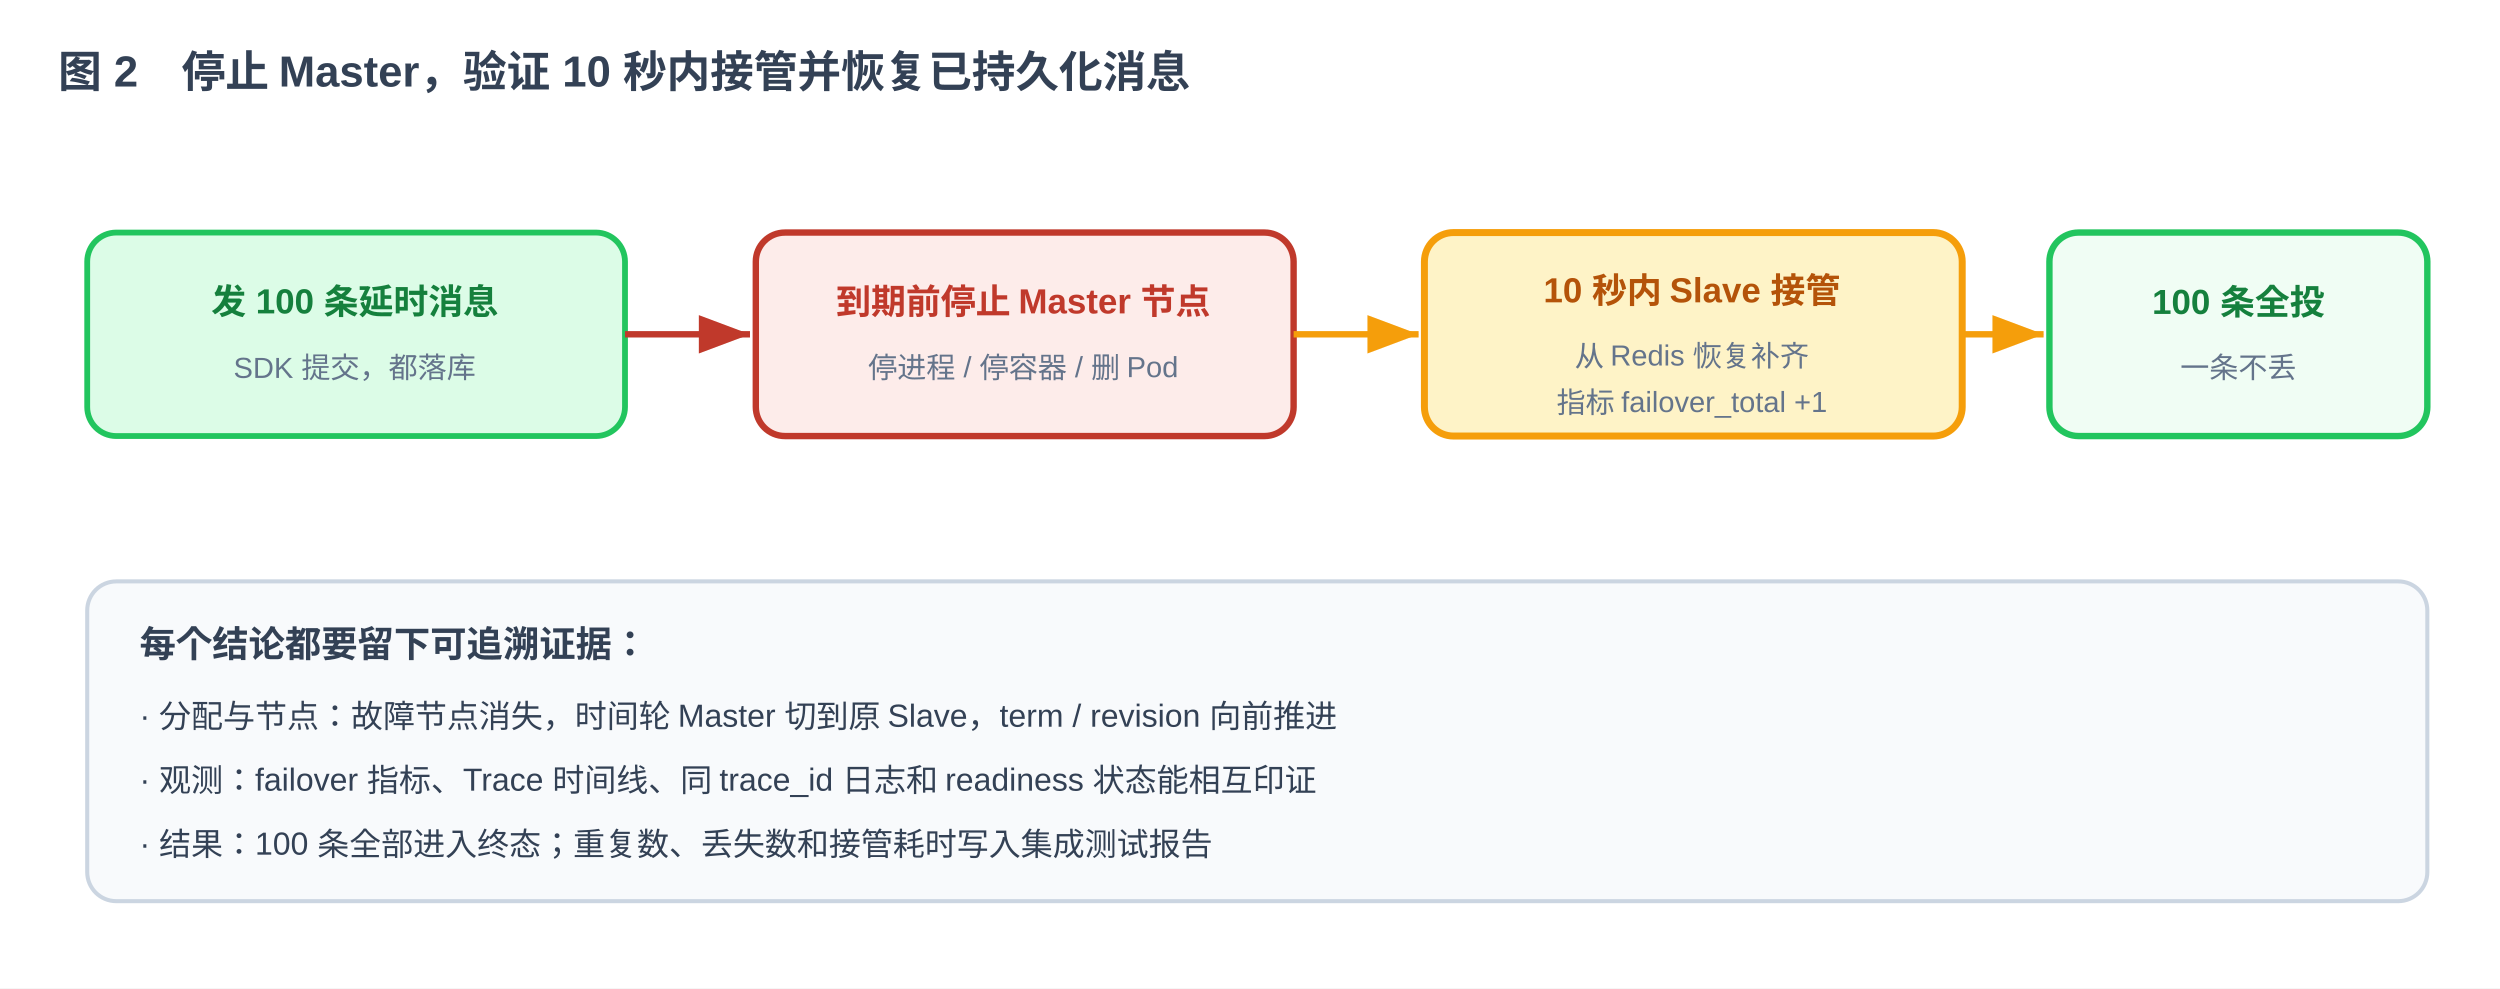
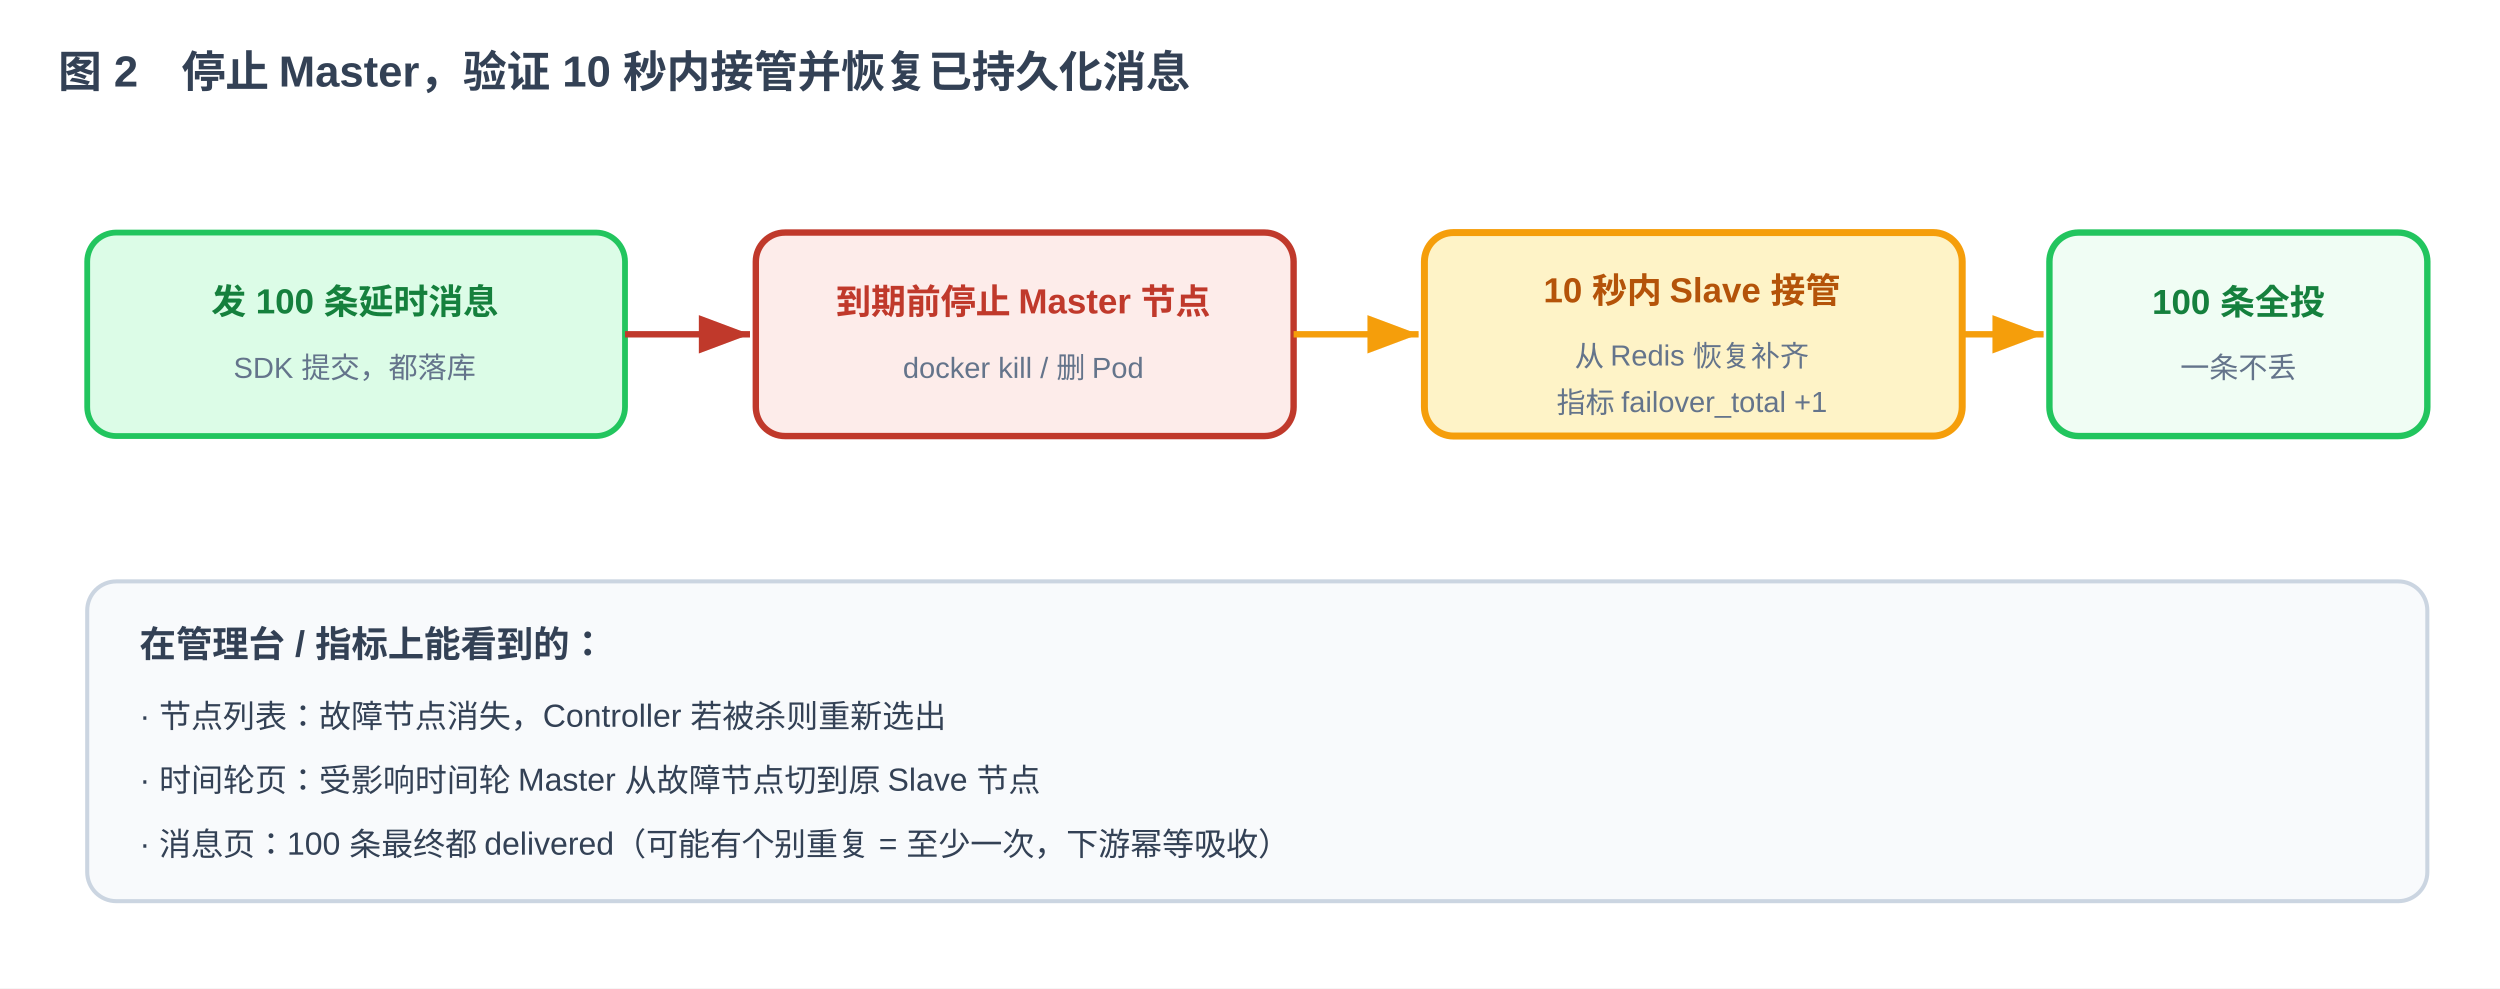
<svg xmlns="http://www.w3.org/2000/svg" viewBox="0 0 860 340">
  <rect width="860" height="340" fill="#ffffff" />
  <defs>
    <marker id="j2-amber" markerWidth="10" markerHeight="10" refX="8" refY="3" orient="auto">
      <path d="M0,0 L8,3 L0,6 Z" fill="#f59e0b" />
    </marker>
    <marker id="j2-red" markerWidth="10" markerHeight="10" refX="8" refY="3" orient="auto">
      <path d="M0,0 L8,3 L0,6 Z" fill="#c0392b" />
    </marker>
  </defs>
  <text x="20" y="30" font-family="Arial, sans-serif" font-size="15" font-weight="bold" fill="#334155">图 2　停止 Master，验证 10 秒内接管并恢复已持久化消息</text>
  <rect x="30" y="80" width="185" height="70" rx="10" fill="#dcfce7" stroke="#22c55e" stroke-width="2" />
  <text x="122" y="108" font-family="Arial, sans-serif" font-size="12" font-weight="bold" fill="#15803d" text-anchor="middle">发 100 条延时消息</text>
  <text x="122" y="130" font-family="Arial, sans-serif" font-size="10" fill="#64748b" text-anchor="middle">SDK 提交，都落库</text>
  <rect x="260" y="80" width="185" height="70" rx="10" fill="#fdecea" stroke="#c0392b" stroke-width="2.2" />
  <text x="352" y="108" font-family="Arial, sans-serif" font-size="12" font-weight="bold" fill="#c0392b" text-anchor="middle">到期前停止 Master 节点</text>
-   <text x="352" y="130" font-family="Arial, sans-serif" font-size="10" fill="#64748b" text-anchor="middle">停进程 / 停容器 / 删 Pod</text>
+   <text x="352" y="130" font-family="Arial, sans-serif" font-size="10" fill="#64748b" text-anchor="middle">docker kill / 删 Pod</text>
  <rect x="490" y="80" width="185" height="70" rx="10" fill="#fef3c7" stroke="#f59e0b" stroke-width="2.4" />
  <text x="582" y="104" font-family="Arial, sans-serif" font-size="12" font-weight="bold" fill="#b45309" text-anchor="middle">10 秒内 Slave 接管</text>
  <text x="582" y="126" font-family="Arial, sans-serif" font-size="10" fill="#64748b" text-anchor="middle">从 Redis 恢复补齐</text>
  <text x="582" y="142" font-family="Arial, sans-serif" font-size="10" fill="#64748b" text-anchor="middle">指标 failover_total +1</text>
  <rect x="705" y="80" width="130" height="70" rx="10" fill="#f0fdf4" stroke="#22c55e" stroke-width="2.2" />
  <text x="770" y="108" font-family="Arial, sans-serif" font-size="12" font-weight="bold" fill="#15803d" text-anchor="middle">100 条全投</text>
  <text x="770" y="130" font-family="Arial, sans-serif" font-size="10" fill="#64748b" text-anchor="middle">一条不丢</text>
  <line x1="215" y1="115" x2="258" y2="115" stroke="#c0392b" stroke-width="2.2" marker-end="url(#j2-red)" />
  <line x1="445" y1="115" x2="488" y2="115" stroke="#f59e0b" stroke-width="2.2" marker-end="url(#j2-amber)" />
  <line x1="675" y1="115" x2="703" y2="115" stroke="#f59e0b" stroke-width="2.2" marker-end="url(#j2-amber)" />
  <rect x="30" y="200" width="805" height="110" rx="10" fill="#f8fafc" stroke="#cbd5e1" stroke-width="1.4" />
-   <text x="48" y="226" font-family="Arial, sans-serif" font-size="12.5" font-weight="bold" fill="#334155">每个结论都要留下可追溯证据：</text>
-   <text x="48" y="250" font-family="Arial, sans-serif" font-size="11" fill="#334155">· 分配与节点：故障节点消失，时间轮 Master 切到原 Slave，term / revision 向前推进</text>
-   <text x="48" y="272" font-family="Arial, sans-serif" font-size="11" fill="#334155">· 观测：failover 指标、Trace 时间线、同 trace_id 日志和 readiness 状态能相互印证</text>
-   <text x="48" y="294" font-family="Arial, sans-serif" font-size="11" fill="#334155">· 结果：100 条全部进入终态；重复数、丢失数和接管耗时写入集成测试报告</text>
+   <text x="48" y="226" font-family="Arial, sans-serif" font-size="12.5" font-weight="bold" fill="#334155">在管理台 / 指标上能看到的：</text>
+   <text x="48" y="250" font-family="Arial, sans-serif" font-size="11" fill="#334155">· 节点列表：故障节点消失，Controller 若被杀则重新选出</text>
+   <text x="48" y="272" font-family="Arial, sans-serif" font-size="11" fill="#334155">· 时间轮页：受影响时间轮 Master 从故障节点切到原 Slave 节点</text>
+   <text x="48" y="294" font-family="Arial, sans-serif" font-size="11" fill="#334155">· 消息页：100 条最终都 delivered（可能有个别重复 = 至少一次，下游幂等吸收）</text>
</svg>
